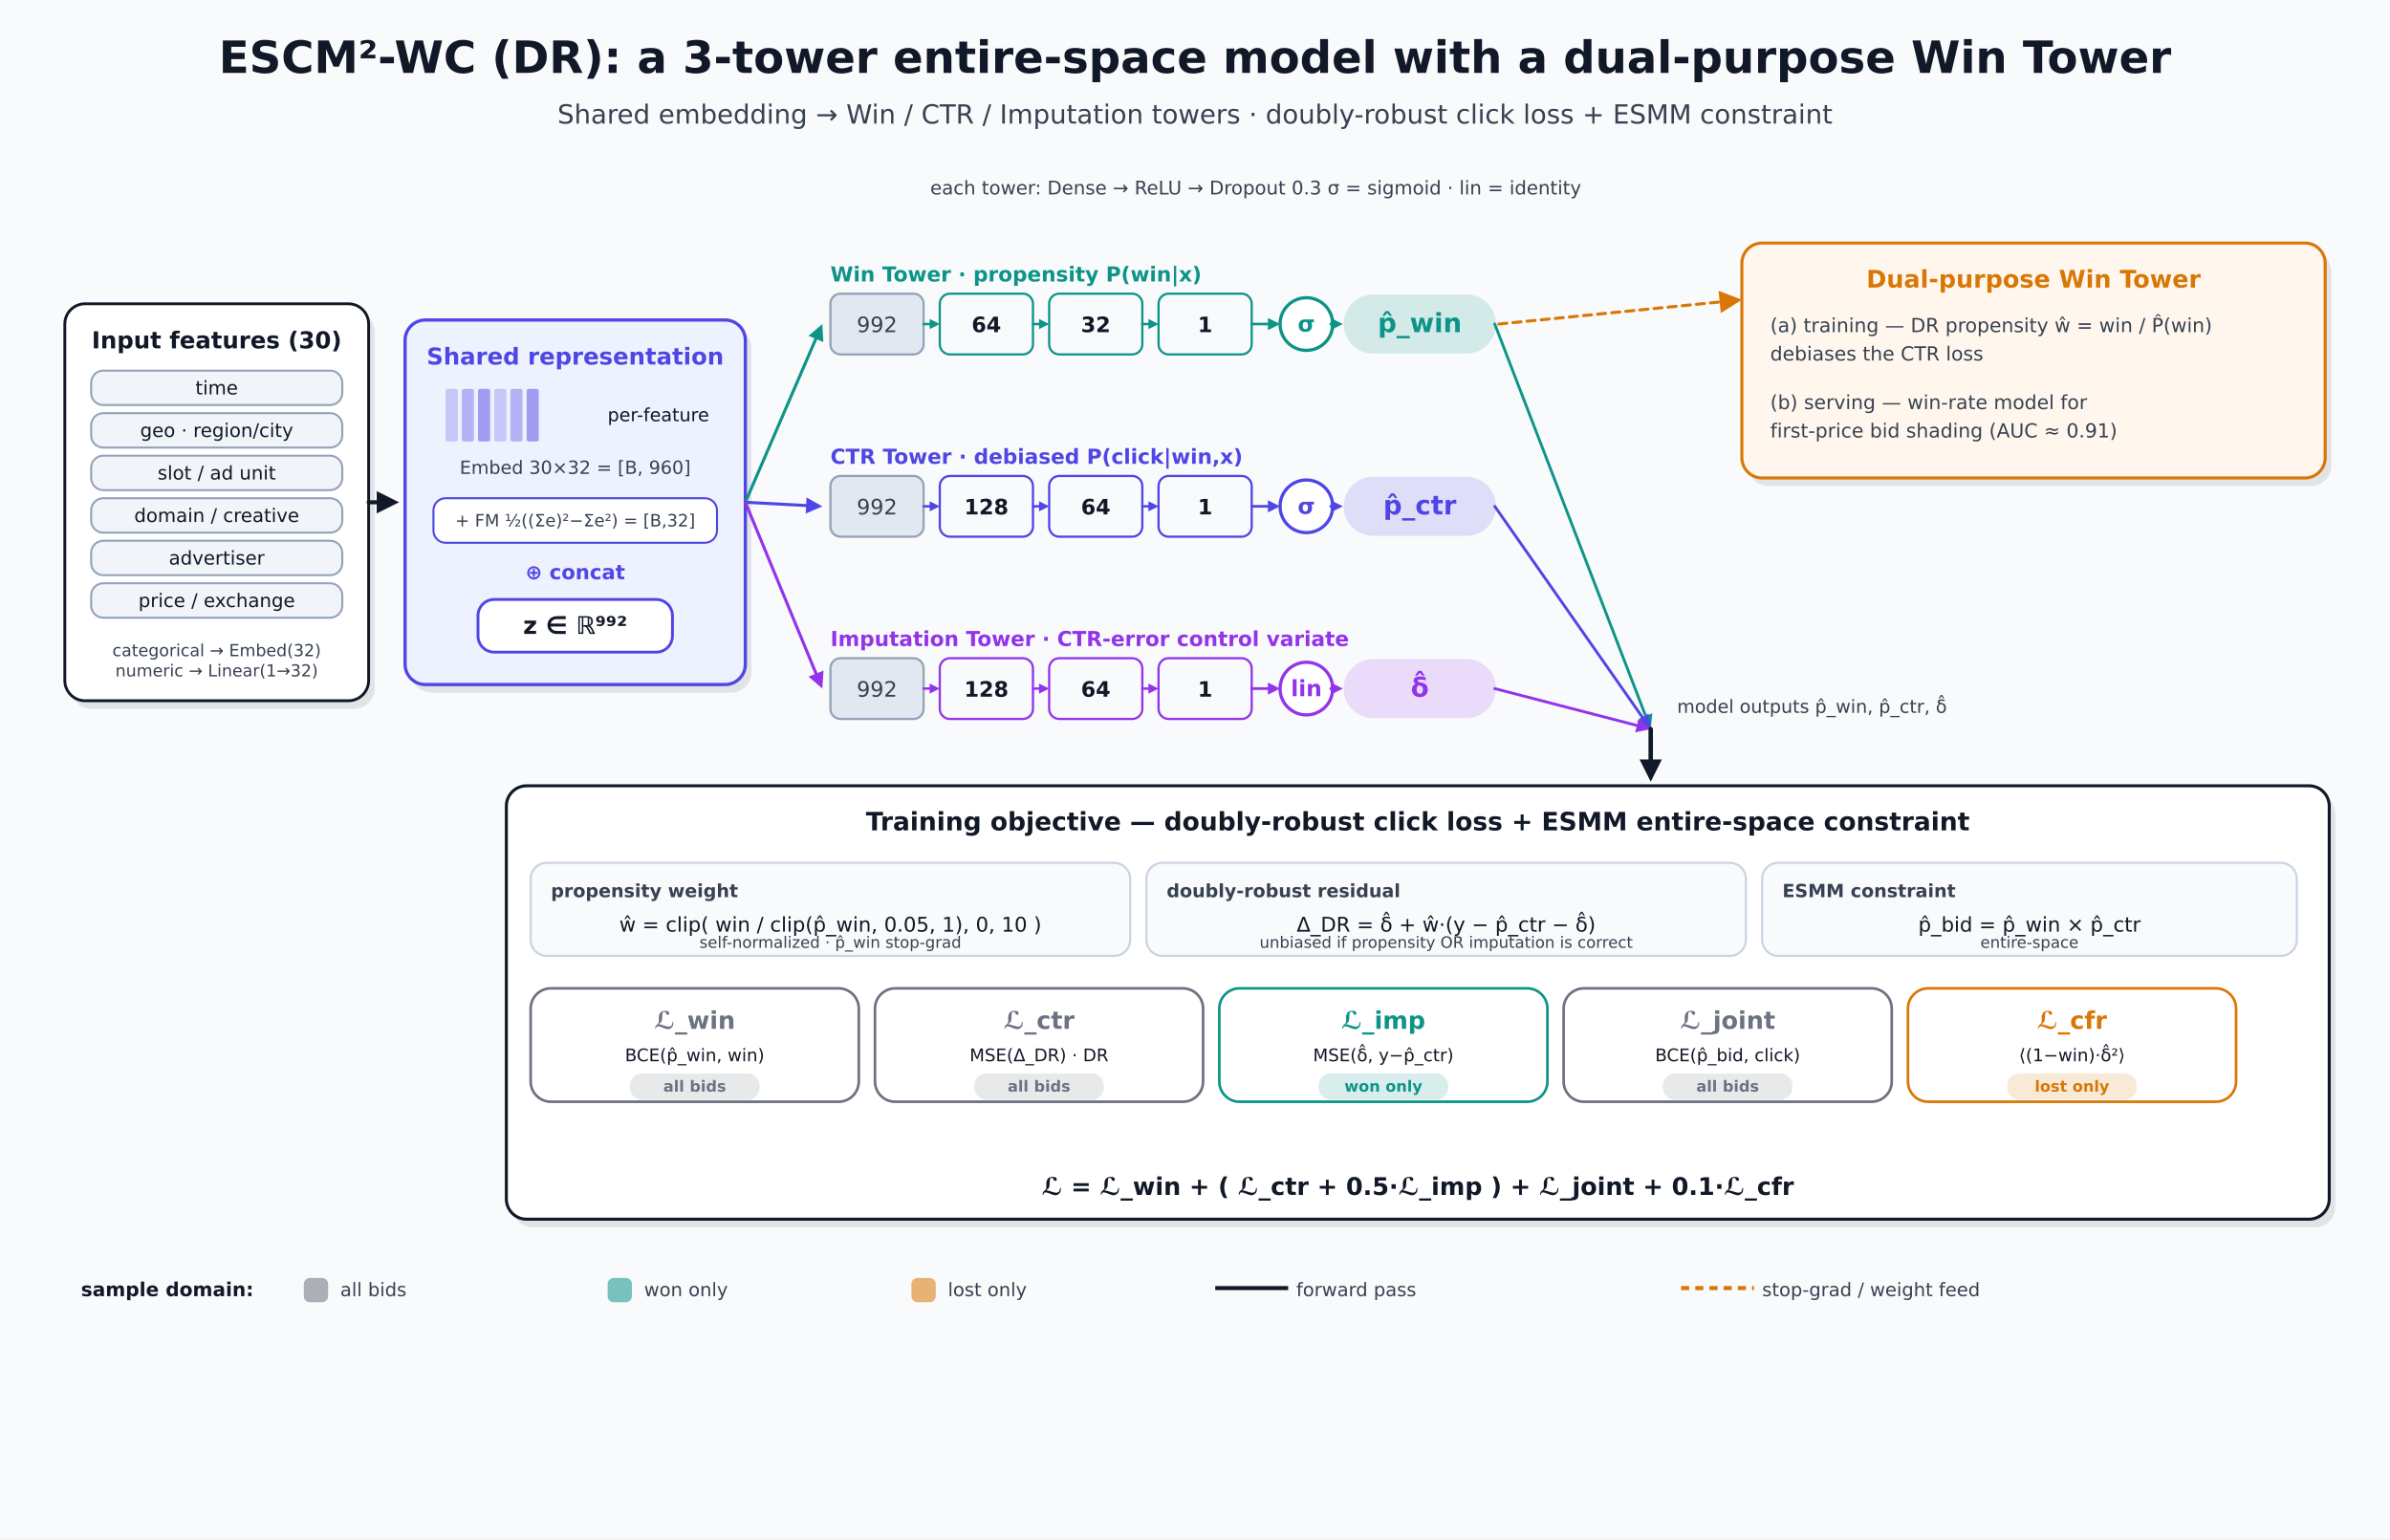
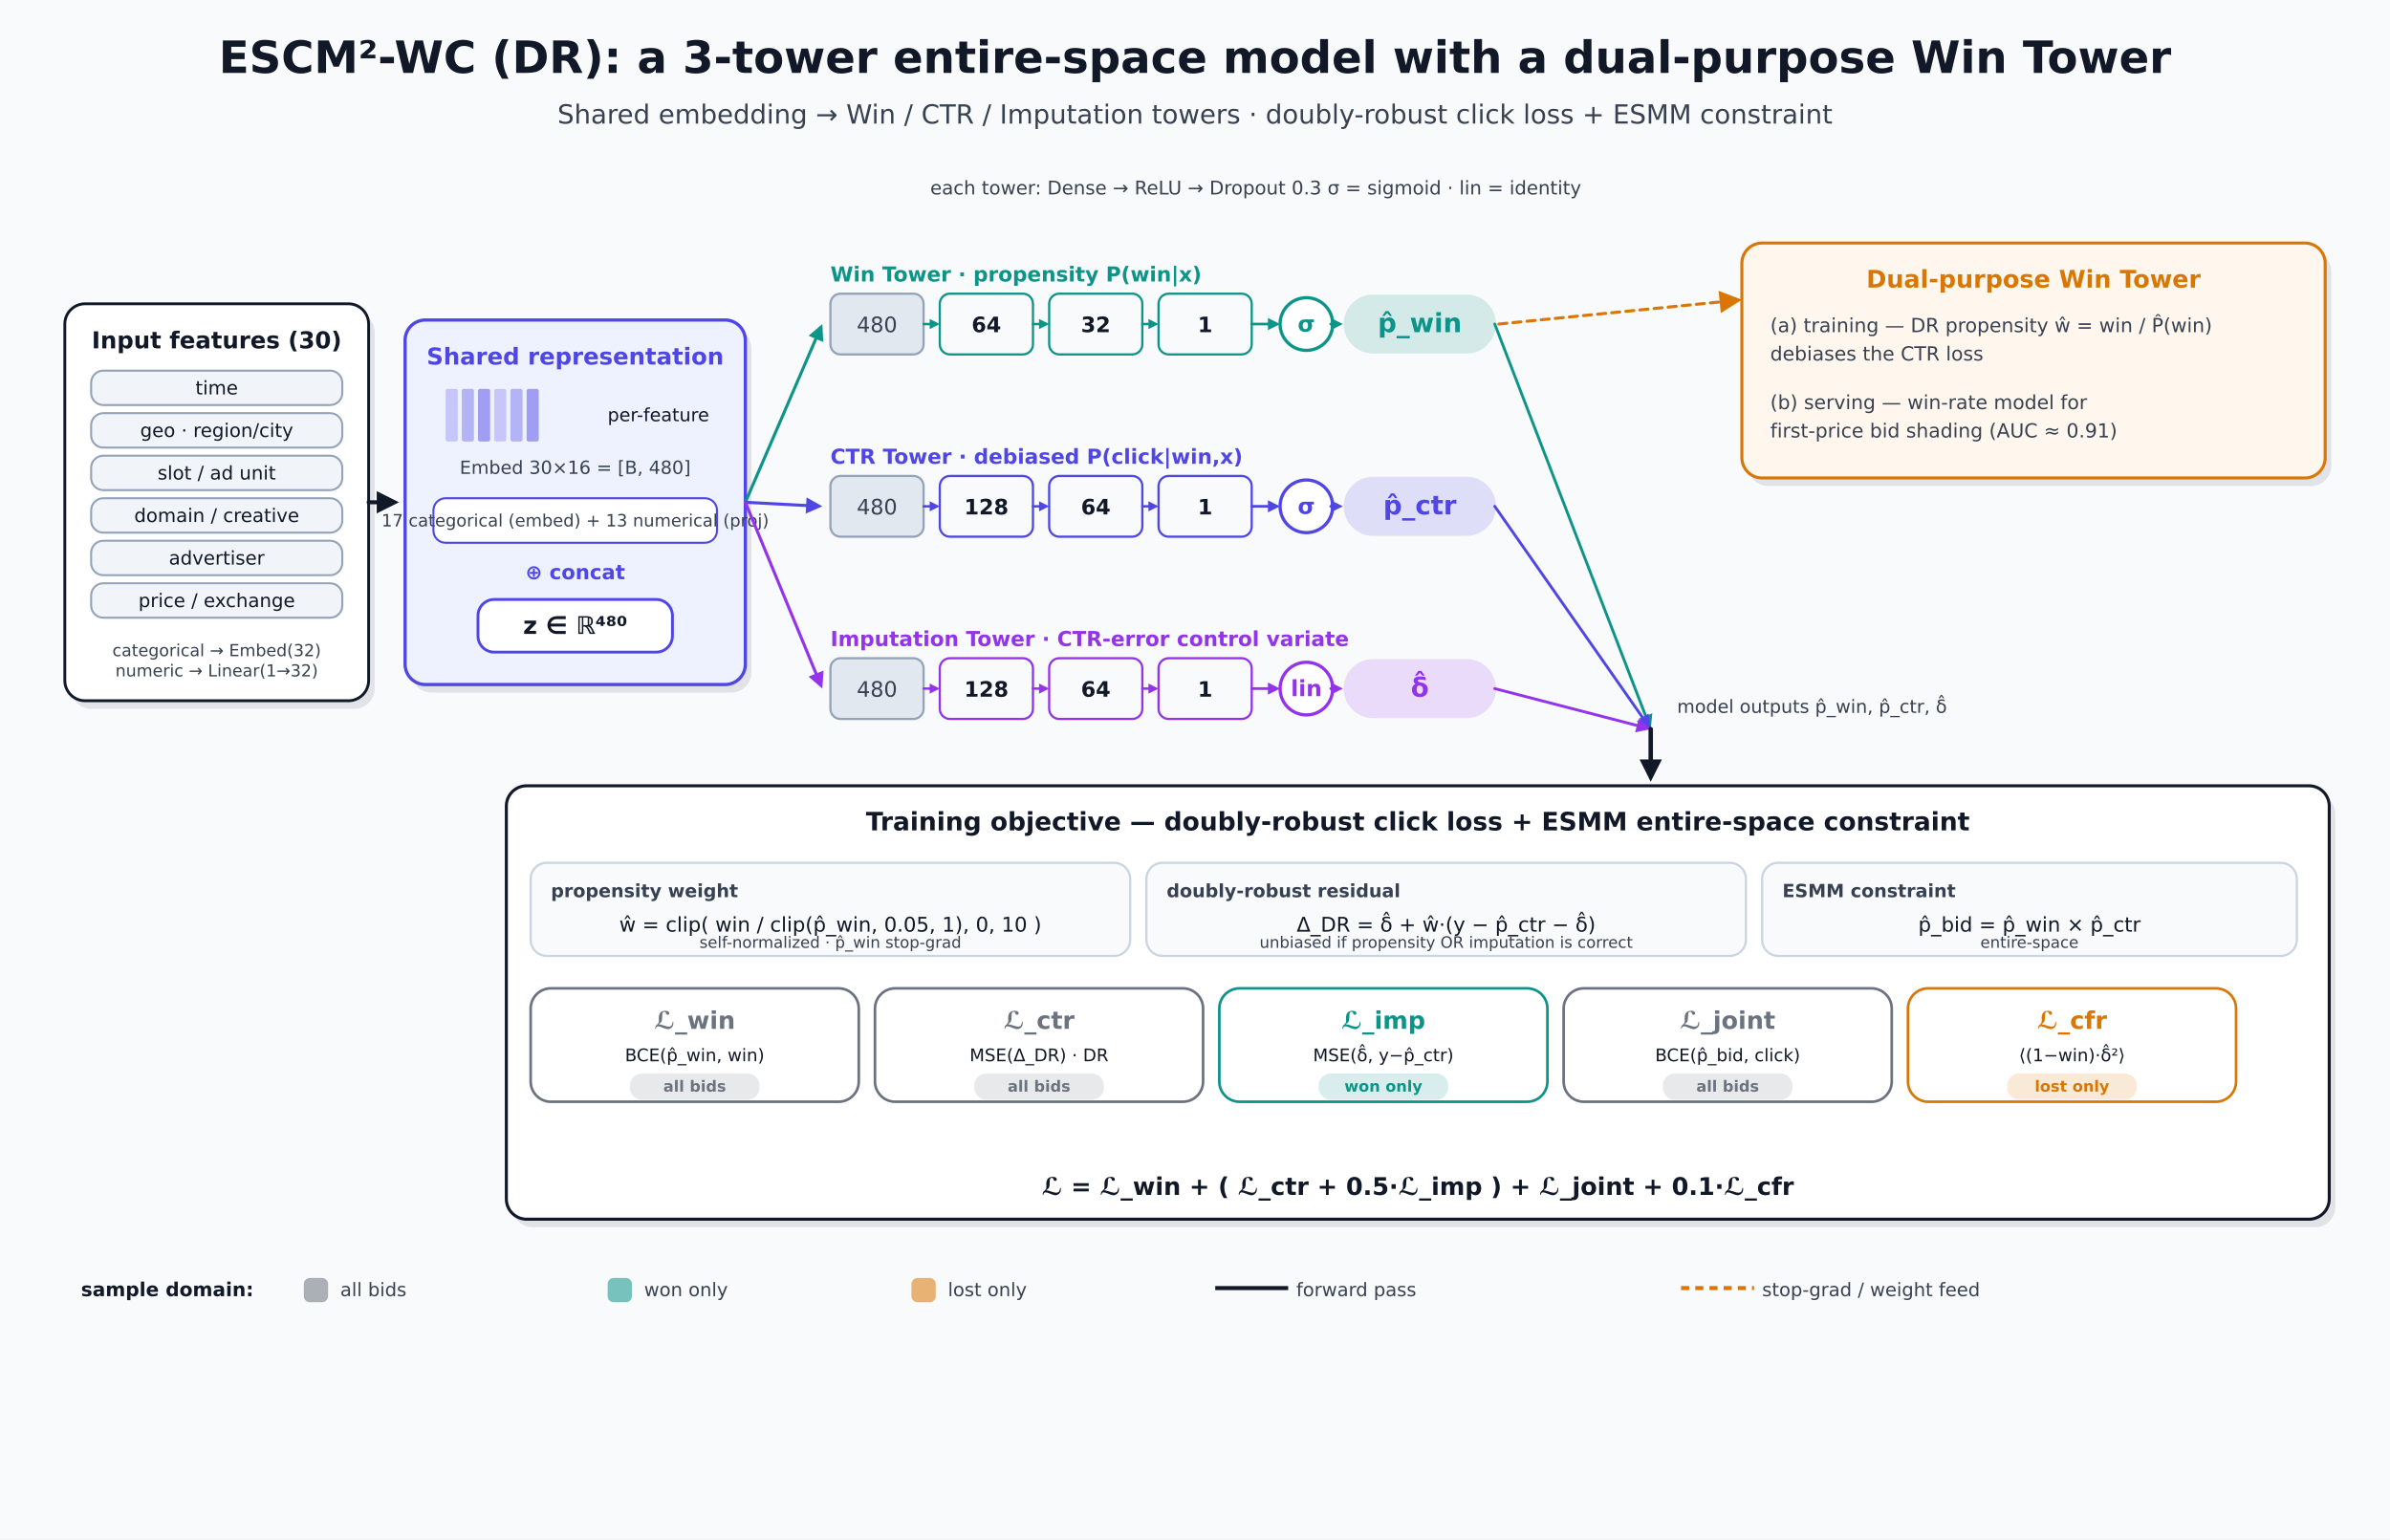
<svg xmlns="http://www.w3.org/2000/svg" viewBox="0 0 1180 760" width="1180" height="760" font-family="DejaVu Sans, Segoe UI, Apple SD Gothic Neo, Malgun Gothic, sans-serif">
  <rect x="0" y="0" width="1180" height="760" fill="#F9FAFB" />
  <text x="590.0" y="36" font-family="DejaVu Sans, Segoe UI, Apple SD Gothic Neo, Malgun Gothic, sans-serif" font-size="22" fill="#111827" font-weight="bold" text-anchor="middle">ESCM²-WC (DR): a 3-tower entire-space model with a dual-purpose Win Tower</text>
  <text x="590.0" y="61" font-family="DejaVu Sans, Segoe UI, Apple SD Gothic Neo, Malgun Gothic, sans-serif" font-size="13" fill="#374151" font-weight="normal" text-anchor="middle">Shared embedding → Win / CTR / Imputation towers · doubly-robust click loss + ESMM constraint</text>
  <rect x="35" y="154" width="150" height="196" rx="10" ry="10" fill="#0F172A" stroke="none" stroke-width="0" opacity="0.1" />
  <rect x="32" y="150" width="150" height="196" rx="10" ry="10" fill="#FFFFFF" stroke="#111827" stroke-width="1.4" opacity="1.0" />
  <text x="107.0" y="172" font-family="DejaVu Sans, Segoe UI, Apple SD Gothic Neo, Malgun Gothic, sans-serif" font-size="11.5" fill="#111827" font-weight="bold" text-anchor="middle">Input features (30)</text>
  <rect x="45" y="183" width="124" height="17" rx="6" ry="6" fill="#F1F5F9" stroke="#94A3B8" stroke-width="1.0" opacity="1.0" />
  <text x="107.0" y="194.755" font-family="DejaVu Sans, Segoe UI, Apple SD Gothic Neo, Malgun Gothic, sans-serif" font-size="9.3" fill="#111827" font-weight="normal" text-anchor="middle">time</text>
  <rect x="45" y="204" width="124" height="17" rx="6" ry="6" fill="#F1F5F9" stroke="#94A3B8" stroke-width="1.0" opacity="1.0" />
  <text x="107.0" y="215.755" font-family="DejaVu Sans, Segoe UI, Apple SD Gothic Neo, Malgun Gothic, sans-serif" font-size="9.3" fill="#111827" font-weight="normal" text-anchor="middle">geo · region/city</text>
  <rect x="45" y="225" width="124" height="17" rx="6" ry="6" fill="#F1F5F9" stroke="#94A3B8" stroke-width="1.0" opacity="1.0" />
  <text x="107.0" y="236.755" font-family="DejaVu Sans, Segoe UI, Apple SD Gothic Neo, Malgun Gothic, sans-serif" font-size="9.3" fill="#111827" font-weight="normal" text-anchor="middle">slot / ad unit</text>
  <rect x="45" y="246" width="124" height="17" rx="6" ry="6" fill="#F1F5F9" stroke="#94A3B8" stroke-width="1.0" opacity="1.0" />
  <text x="107.0" y="257.755" font-family="DejaVu Sans, Segoe UI, Apple SD Gothic Neo, Malgun Gothic, sans-serif" font-size="9.3" fill="#111827" font-weight="normal" text-anchor="middle">domain / creative</text>
  <rect x="45" y="267" width="124" height="17" rx="6" ry="6" fill="#F1F5F9" stroke="#94A3B8" stroke-width="1.0" opacity="1.0" />
  <text x="107.0" y="278.755" font-family="DejaVu Sans, Segoe UI, Apple SD Gothic Neo, Malgun Gothic, sans-serif" font-size="9.3" fill="#111827" font-weight="normal" text-anchor="middle">advertiser</text>
  <rect x="45" y="288" width="124" height="17" rx="6" ry="6" fill="#F1F5F9" stroke="#94A3B8" stroke-width="1.0" opacity="1.0" />
  <text x="107.0" y="299.755" font-family="DejaVu Sans, Segoe UI, Apple SD Gothic Neo, Malgun Gothic, sans-serif" font-size="9.3" fill="#111827" font-weight="normal" text-anchor="middle">price / exchange</text>
  <text x="107.0" y="324" font-family="DejaVu Sans, Segoe UI, Apple SD Gothic Neo, Malgun Gothic, sans-serif" font-size="8.2" fill="#374151" font-weight="normal" text-anchor="middle">categorical → Embed(32)</text>
  <text x="107.0" y="334" font-family="DejaVu Sans, Segoe UI, Apple SD Gothic Neo, Malgun Gothic, sans-serif" font-size="8.2" fill="#374151" font-weight="normal" text-anchor="middle">numeric → Linear(1→32)</text>
  <line x1="182" y1="248.0" x2="186.0" y2="248.0" stroke="#111827" stroke-width="2.0" stroke-linecap="round" />
  <polygon points="197.0,248.0 186.0,253.5 186.0,242.5" fill="#111827" />
  <rect x="203" y="162" width="168" height="180" rx="10" ry="10" fill="#0F172A" stroke="none" stroke-width="0" opacity="0.1" />
  <rect x="200" y="158" width="168" height="180" rx="10" ry="10" fill="#EEF2FF" stroke="#4F46E5" stroke-width="1.6" opacity="1.0" />
  <text x="284.0" y="180" font-family="DejaVu Sans, Segoe UI, Apple SD Gothic Neo, Malgun Gothic, sans-serif" font-size="11.5" fill="#4F46E5" font-weight="bold" text-anchor="middle">Shared representation</text>
  <rect x="220" y="192" width="6" height="26" rx="1" ry="1" fill="#4F46E5" stroke="none" stroke-width="0" opacity="0.25" />
  <rect x="228" y="192" width="6" height="26" rx="1" ry="1" fill="#4F46E5" stroke="none" stroke-width="0" opacity="0.37" />
  <rect x="236" y="192" width="6" height="26" rx="1" ry="1" fill="#4F46E5" stroke="none" stroke-width="0" opacity="0.49" />
  <rect x="244" y="192" width="6" height="26" rx="1" ry="1" fill="#4F46E5" stroke="none" stroke-width="0" opacity="0.25" />
  <rect x="252" y="192" width="6" height="26" rx="1" ry="1" fill="#4F46E5" stroke="none" stroke-width="0" opacity="0.37" />
  <rect x="260" y="192" width="6" height="26" rx="1" ry="1" fill="#4F46E5" stroke="none" stroke-width="0" opacity="0.49" />
  <text x="300.0" y="208" font-family="DejaVu Sans, Segoe UI, Apple SD Gothic Neo, Malgun Gothic, sans-serif" font-size="9" fill="#111827" font-weight="normal" text-anchor="start">per-feature</text>
-   <text x="284.0" y="234" font-family="DejaVu Sans, Segoe UI, Apple SD Gothic Neo, Malgun Gothic, sans-serif" font-size="9" fill="#374151" font-weight="normal" text-anchor="middle">Embed 30×32 = [B, 960]</text>
+   <text x="284.0" y="234" font-family="DejaVu Sans, Segoe UI, Apple SD Gothic Neo, Malgun Gothic, sans-serif" font-size="9" fill="#374151" font-weight="normal" text-anchor="middle">Embed 30×16 = [B, 480]</text>
  <rect x="214" y="246" width="140" height="22" rx="6" ry="6" fill="#FFFFFF" stroke="#4F46E5" stroke-width="1.0" opacity="1.0" />
-   <text x="284.0" y="259.94" font-family="DejaVu Sans, Segoe UI, Apple SD Gothic Neo, Malgun Gothic, sans-serif" font-size="8.4" fill="#374151" font-weight="normal" text-anchor="middle">+ FM  ½((Σe)²−Σe²) = [B,32]</text>
+   <text x="284.0" y="259.94" font-family="DejaVu Sans, Segoe UI, Apple SD Gothic Neo, Malgun Gothic, sans-serif" font-size="8.4" fill="#374151" font-weight="normal" text-anchor="middle">17 categorical (embed) + 13 numerical (proj)</text>
  <text x="284.0" y="286" font-family="DejaVu Sans, Segoe UI, Apple SD Gothic Neo, Malgun Gothic, sans-serif" font-size="10" fill="#4F46E5" font-weight="bold" text-anchor="middle">⊕ concat</text>
  <rect x="236" y="296" width="96" height="26" rx="8" ry="8" fill="#FFFFFF" stroke="#4F46E5" stroke-width="1.4" opacity="1.0" />
-   <text x="284.0" y="313" font-family="DejaVu Sans, Segoe UI, Apple SD Gothic Neo, Malgun Gothic, sans-serif" font-size="12" fill="#111827" font-weight="bold" text-anchor="middle">z ∈ ℝ⁹⁹²</text>
+   <text x="284.0" y="313" font-family="DejaVu Sans, Segoe UI, Apple SD Gothic Neo, Malgun Gothic, sans-serif" font-size="12" fill="#111827" font-weight="bold" text-anchor="middle">z ∈ ℝ⁴⁸⁰</text>
  <text x="620" y="96" font-family="DejaVu Sans, Segoe UI, Apple SD Gothic Neo, Malgun Gothic, sans-serif" font-size="9.3" fill="#374151" font-weight="normal" text-anchor="middle">each tower:  Dense → ReLU → Dropout 0.3        σ = sigmoid  ·  lin = identity</text>
  <text x="410" y="139" font-family="DejaVu Sans, Segoe UI, Apple SD Gothic Neo, Malgun Gothic, sans-serif" font-size="10.2" fill="#0D9488" font-weight="bold" text-anchor="start">Win Tower  ·  propensity  P(win|x)</text>
  <line x1="368" y1="248" x2="402.8" y2="167.3" stroke="#0D9488" stroke-width="1.5" stroke-linecap="round" />
  <polygon points="406.0,160.0 406.5,168.9 399.2,165.8" fill="#0D9488" />
  <rect x="410" y="145" width="46" height="30" rx="5" ry="5" fill="#E2E8F0" stroke="#94A3B8" stroke-width="1.1" opacity="1.0" />
-   <text x="433" y="164" font-family="DejaVu Sans, Segoe UI, Apple SD Gothic Neo, Malgun Gothic, sans-serif" font-size="10.5" fill="#374151" font-weight="normal" text-anchor="middle">992</text>
+   <text x="433" y="164" font-family="DejaVu Sans, Segoe UI, Apple SD Gothic Neo, Malgun Gothic, sans-serif" font-size="10.5" fill="#374151" font-weight="normal" text-anchor="middle">480</text>
  <line x1="456" y1="160" x2="459.0" y2="160.0" stroke="#0D9488" stroke-width="1.2" stroke-linecap="round" />
  <polygon points="464.0,160.0 459.0,162.5 459.0,157.5" fill="#0D9488" />
  <rect x="464" y="145" width="46" height="30" rx="5" ry="5" fill="#F8FAFC" stroke="#0D9488" stroke-width="1.1" opacity="1.0" />
  <text x="487" y="164" font-family="DejaVu Sans, Segoe UI, Apple SD Gothic Neo, Malgun Gothic, sans-serif" font-size="10.5" fill="#111827" font-weight="bold" text-anchor="middle">64</text>
  <line x1="510" y1="160" x2="513.0" y2="160.0" stroke="#0D9488" stroke-width="1.2" stroke-linecap="round" />
  <polygon points="518.0,160.0 513.0,162.5 513.0,157.5" fill="#0D9488" />
  <rect x="518" y="145" width="46" height="30" rx="5" ry="5" fill="#F8FAFC" stroke="#0D9488" stroke-width="1.1" opacity="1.0" />
  <text x="541" y="164" font-family="DejaVu Sans, Segoe UI, Apple SD Gothic Neo, Malgun Gothic, sans-serif" font-size="10.5" fill="#111827" font-weight="bold" text-anchor="middle">32</text>
  <line x1="564" y1="160" x2="567.0" y2="160.0" stroke="#0D9488" stroke-width="1.2" stroke-linecap="round" />
  <polygon points="572.0,160.0 567.0,162.5 567.0,157.5" fill="#0D9488" />
  <rect x="572" y="145" width="46" height="30" rx="5" ry="5" fill="#F8FAFC" stroke="#0D9488" stroke-width="1.1" opacity="1.0" />
  <text x="595" y="164" font-family="DejaVu Sans, Segoe UI, Apple SD Gothic Neo, Malgun Gothic, sans-serif" font-size="10.5" fill="#111827" font-weight="bold" text-anchor="middle">1</text>
  <line x1="618" y1="160" x2="626.0" y2="160.0" stroke="#0D9488" stroke-width="1.3" stroke-linecap="round" />
  <polygon points="632.0,160.0 626.0,163.0 626.0,157.0" fill="#0D9488" />
  <circle cx="645" cy="160" r="13" fill="#FFFFFF" stroke="#0D9488" stroke-width="1.6" />
  <text x="645" y="163.74" font-family="DejaVu Sans, Segoe UI, Apple SD Gothic Neo, Malgun Gothic, sans-serif" font-size="11" fill="#0D9488" font-weight="bold" text-anchor="middle">σ</text>
  <line x1="658" y1="160" x2="657.0" y2="160.0" stroke="#0D9488" stroke-width="1.3" stroke-linecap="round" />
  <polygon points="663.0,160.0 657.0,163.0 657.0,157.0" fill="#0D9488" />
  <rect x="664" y="146" width="74" height="28" rx="14" ry="14" fill="#0D9488" stroke="#0D9488" stroke-width="1.2" opacity="0.16" />
  <text x="701" y="164" font-family="DejaVu Sans, Segoe UI, Apple SD Gothic Neo, Malgun Gothic, sans-serif" font-size="13" fill="#0D9488" font-weight="bold" text-anchor="middle">p̂_win</text>
  <line x1="738" y1="160" x2="812.5" y2="353.5" stroke="#0D9488" stroke-width="1.4" stroke-linecap="round" />
  <polygon points="815.0,360.0 809.2,354.7 815.8,352.2" fill="#0D9488" />
  <text x="410" y="229" font-family="DejaVu Sans, Segoe UI, Apple SD Gothic Neo, Malgun Gothic, sans-serif" font-size="10.2" fill="#4F46E5" font-weight="bold" text-anchor="start">CTR Tower  ·  debiased  P(click|win,x)</text>
  <line x1="368" y1="248" x2="398.0" y2="249.6" stroke="#4F46E5" stroke-width="1.5" stroke-linecap="round" />
  <polygon points="406.0,250.0 397.8,253.6 398.2,245.6" fill="#4F46E5" />
  <rect x="410" y="235" width="46" height="30" rx="5" ry="5" fill="#E2E8F0" stroke="#94A3B8" stroke-width="1.1" opacity="1.0" />
-   <text x="433" y="254" font-family="DejaVu Sans, Segoe UI, Apple SD Gothic Neo, Malgun Gothic, sans-serif" font-size="10.5" fill="#374151" font-weight="normal" text-anchor="middle">992</text>
+   <text x="433" y="254" font-family="DejaVu Sans, Segoe UI, Apple SD Gothic Neo, Malgun Gothic, sans-serif" font-size="10.5" fill="#374151" font-weight="normal" text-anchor="middle">480</text>
  <line x1="456" y1="250" x2="459.0" y2="250.0" stroke="#4F46E5" stroke-width="1.2" stroke-linecap="round" />
  <polygon points="464.0,250.0 459.0,252.5 459.0,247.5" fill="#4F46E5" />
  <rect x="464" y="235" width="46" height="30" rx="5" ry="5" fill="#F8FAFC" stroke="#4F46E5" stroke-width="1.1" opacity="1.0" />
  <text x="487" y="254" font-family="DejaVu Sans, Segoe UI, Apple SD Gothic Neo, Malgun Gothic, sans-serif" font-size="10.5" fill="#111827" font-weight="bold" text-anchor="middle">128</text>
  <line x1="510" y1="250" x2="513.0" y2="250.0" stroke="#4F46E5" stroke-width="1.2" stroke-linecap="round" />
  <polygon points="518.0,250.0 513.0,252.5 513.0,247.5" fill="#4F46E5" />
  <rect x="518" y="235" width="46" height="30" rx="5" ry="5" fill="#F8FAFC" stroke="#4F46E5" stroke-width="1.1" opacity="1.0" />
  <text x="541" y="254" font-family="DejaVu Sans, Segoe UI, Apple SD Gothic Neo, Malgun Gothic, sans-serif" font-size="10.5" fill="#111827" font-weight="bold" text-anchor="middle">64</text>
  <line x1="564" y1="250" x2="567.0" y2="250.0" stroke="#4F46E5" stroke-width="1.2" stroke-linecap="round" />
  <polygon points="572.0,250.0 567.0,252.5 567.0,247.5" fill="#4F46E5" />
  <rect x="572" y="235" width="46" height="30" rx="5" ry="5" fill="#F8FAFC" stroke="#4F46E5" stroke-width="1.1" opacity="1.0" />
  <text x="595" y="254" font-family="DejaVu Sans, Segoe UI, Apple SD Gothic Neo, Malgun Gothic, sans-serif" font-size="10.5" fill="#111827" font-weight="bold" text-anchor="middle">1</text>
  <line x1="618" y1="250" x2="626.0" y2="250.0" stroke="#4F46E5" stroke-width="1.3" stroke-linecap="round" />
  <polygon points="632.0,250.0 626.0,253.0 626.0,247.0" fill="#4F46E5" />
  <circle cx="645" cy="250" r="13" fill="#FFFFFF" stroke="#4F46E5" stroke-width="1.6" />
  <text x="645" y="253.74" font-family="DejaVu Sans, Segoe UI, Apple SD Gothic Neo, Malgun Gothic, sans-serif" font-size="11" fill="#4F46E5" font-weight="bold" text-anchor="middle">σ</text>
  <line x1="658" y1="250" x2="657.0" y2="250.0" stroke="#4F46E5" stroke-width="1.3" stroke-linecap="round" />
  <polygon points="663.0,250.0 657.0,253.0 657.0,247.0" fill="#4F46E5" />
  <rect x="664" y="236" width="74" height="28" rx="14" ry="14" fill="#4F46E5" stroke="#4F46E5" stroke-width="1.2" opacity="0.16" />
  <text x="701" y="254" font-family="DejaVu Sans, Segoe UI, Apple SD Gothic Neo, Malgun Gothic, sans-serif" font-size="13" fill="#4F46E5" font-weight="bold" text-anchor="middle">p̂_ctr</text>
  <line x1="738" y1="250" x2="811.0" y2="354.3" stroke="#4F46E5" stroke-width="1.4" stroke-linecap="round" />
  <polygon points="815.0,360.0 808.1,356.3 813.9,352.3" fill="#4F46E5" />
  <text x="410" y="319" font-family="DejaVu Sans, Segoe UI, Apple SD Gothic Neo, Malgun Gothic, sans-serif" font-size="10.2" fill="#9333EA" font-weight="bold" text-anchor="start">Imputation Tower  ·  CTR-error control variate</text>
  <line x1="368" y1="248" x2="402.9" y2="332.6" stroke="#9333EA" stroke-width="1.5" stroke-linecap="round" />
  <polygon points="406.0,340.0 399.2,334.1 406.6,331.1" fill="#9333EA" />
  <rect x="410" y="325" width="46" height="30" rx="5" ry="5" fill="#E2E8F0" stroke="#94A3B8" stroke-width="1.1" opacity="1.0" />
-   <text x="433" y="344" font-family="DejaVu Sans, Segoe UI, Apple SD Gothic Neo, Malgun Gothic, sans-serif" font-size="10.5" fill="#374151" font-weight="normal" text-anchor="middle">992</text>
+   <text x="433" y="344" font-family="DejaVu Sans, Segoe UI, Apple SD Gothic Neo, Malgun Gothic, sans-serif" font-size="10.5" fill="#374151" font-weight="normal" text-anchor="middle">480</text>
  <line x1="456" y1="340" x2="459.0" y2="340.0" stroke="#9333EA" stroke-width="1.2" stroke-linecap="round" />
  <polygon points="464.0,340.0 459.0,342.5 459.0,337.5" fill="#9333EA" />
  <rect x="464" y="325" width="46" height="30" rx="5" ry="5" fill="#F8FAFC" stroke="#9333EA" stroke-width="1.1" opacity="1.0" />
  <text x="487" y="344" font-family="DejaVu Sans, Segoe UI, Apple SD Gothic Neo, Malgun Gothic, sans-serif" font-size="10.5" fill="#111827" font-weight="bold" text-anchor="middle">128</text>
  <line x1="510" y1="340" x2="513.0" y2="340.0" stroke="#9333EA" stroke-width="1.2" stroke-linecap="round" />
  <polygon points="518.0,340.0 513.0,342.5 513.0,337.5" fill="#9333EA" />
  <rect x="518" y="325" width="46" height="30" rx="5" ry="5" fill="#F8FAFC" stroke="#9333EA" stroke-width="1.1" opacity="1.0" />
  <text x="541" y="344" font-family="DejaVu Sans, Segoe UI, Apple SD Gothic Neo, Malgun Gothic, sans-serif" font-size="10.5" fill="#111827" font-weight="bold" text-anchor="middle">64</text>
  <line x1="564" y1="340" x2="567.0" y2="340.0" stroke="#9333EA" stroke-width="1.2" stroke-linecap="round" />
  <polygon points="572.0,340.0 567.0,342.5 567.0,337.5" fill="#9333EA" />
  <rect x="572" y="325" width="46" height="30" rx="5" ry="5" fill="#F8FAFC" stroke="#9333EA" stroke-width="1.1" opacity="1.0" />
  <text x="595" y="344" font-family="DejaVu Sans, Segoe UI, Apple SD Gothic Neo, Malgun Gothic, sans-serif" font-size="10.5" fill="#111827" font-weight="bold" text-anchor="middle">1</text>
  <line x1="618" y1="340" x2="626.0" y2="340.0" stroke="#9333EA" stroke-width="1.3" stroke-linecap="round" />
  <polygon points="632.0,340.0 626.0,343.0 626.0,337.0" fill="#9333EA" />
  <circle cx="645" cy="340" r="13" fill="#FFFFFF" stroke="#9333EA" stroke-width="1.6" />
  <text x="645" y="343.74" font-family="DejaVu Sans, Segoe UI, Apple SD Gothic Neo, Malgun Gothic, sans-serif" font-size="11" fill="#9333EA" font-weight="bold" text-anchor="middle">lin</text>
  <line x1="658" y1="340" x2="657.0" y2="340.0" stroke="#9333EA" stroke-width="1.3" stroke-linecap="round" />
  <polygon points="663.0,340.0 657.0,343.0 657.0,337.0" fill="#9333EA" />
  <rect x="664" y="326" width="74" height="28" rx="14" ry="14" fill="#9333EA" stroke="#9333EA" stroke-width="1.2" opacity="0.16" />
  <text x="701" y="344" font-family="DejaVu Sans, Segoe UI, Apple SD Gothic Neo, Malgun Gothic, sans-serif" font-size="13" fill="#9333EA" font-weight="bold" text-anchor="middle">δ̂</text>
  <line x1="738" y1="340" x2="808.2" y2="358.2" stroke="#9333EA" stroke-width="1.4" stroke-linecap="round" />
  <polygon points="815.0,360.0 807.3,361.6 809.1,354.9" fill="#9333EA" />
  <rect x="863" y="124" width="288" height="116" rx="10" ry="10" fill="#0F172A" stroke="none" stroke-width="0" opacity="0.1" />
  <rect x="860" y="120" width="288" height="116" rx="10" ry="10" fill="#FFF7ED" stroke="#D97706" stroke-width="1.5" opacity="1.0" />
  <text x="1004.0" y="142" font-family="DejaVu Sans, Segoe UI, Apple SD Gothic Neo, Malgun Gothic, sans-serif" font-size="12" fill="#D97706" font-weight="bold" text-anchor="middle">Dual-purpose Win Tower</text>
  <text x="874" y="164" font-family="DejaVu Sans, Segoe UI, Apple SD Gothic Neo, Malgun Gothic, sans-serif" font-size="9.6" fill="#374151" font-weight="normal" text-anchor="start">(a) training — DR propensity ŵ = win / P̂(win)</text>
  <text x="874" y="178" font-family="DejaVu Sans, Segoe UI, Apple SD Gothic Neo, Malgun Gothic, sans-serif" font-size="9.6" fill="#374151" font-weight="normal" text-anchor="start">      debiases the CTR loss</text>
  <text x="874" y="202" font-family="DejaVu Sans, Segoe UI, Apple SD Gothic Neo, Malgun Gothic, sans-serif" font-size="9.6" fill="#374151" font-weight="normal" text-anchor="start">(b) serving — win-rate model for</text>
  <text x="874" y="216" font-family="DejaVu Sans, Segoe UI, Apple SD Gothic Neo, Malgun Gothic, sans-serif" font-size="9.6" fill="#374151" font-weight="normal" text-anchor="start">      first-price bid shading (AUC ≈ 0.91)</text>
  <line x1="740" y1="160" x2="849.1" y2="149.1" stroke="#D97706" stroke-width="1.5" stroke-linecap="round" stroke-dasharray="4,3" />
  <polygon points="860.0,148.0 849.6,154.6 848.5,143.6" fill="#D97706" />
  <text x="828" y="352" font-family="DejaVu Sans, Segoe UI, Apple SD Gothic Neo, Malgun Gothic, sans-serif" font-size="9" fill="#374151" font-weight="normal" text-anchor="start">model outputs  p̂_win, p̂_ctr, δ̂</text>
  <line x1="815" y1="360" x2="815.0" y2="375.0" stroke="#111827" stroke-width="2.2" stroke-linecap="round" />
  <polygon points="815.0,386.0 809.5,375.0 820.5,375.0" fill="#111827" />
  <rect x="253" y="392" width="900" height="214" rx="10" ry="10" fill="#0F172A" stroke="none" stroke-width="0" opacity="0.1" />
  <rect x="250" y="388" width="900" height="214" rx="10" ry="10" fill="#FFFFFF" stroke="#111827" stroke-width="1.5" opacity="1.0" />
  <text x="700.0" y="410" font-family="DejaVu Sans, Segoe UI, Apple SD Gothic Neo, Malgun Gothic, sans-serif" font-size="12.5" fill="#111827" font-weight="bold" text-anchor="middle">Training objective — doubly-robust click loss + ESMM entire-space constraint</text>
  <rect x="262" y="426" width="296" height="46" rx="8" ry="8" fill="#F8FAFC" stroke="#CBD5E1" stroke-width="1.1" opacity="1.0" />
  <text x="272" y="443" font-family="DejaVu Sans, Segoe UI, Apple SD Gothic Neo, Malgun Gothic, sans-serif" font-size="9" fill="#374151" font-weight="bold" text-anchor="start">propensity weight</text>
  <text x="410.0" y="460" font-family="DejaVu Sans, Segoe UI, Apple SD Gothic Neo, Malgun Gothic, sans-serif" font-size="10" fill="#111827" font-weight="normal" text-anchor="middle">ŵ = clip( win / clip(p̂_win, 0.05, 1), 0, 10 )</text>
  <text x="410.0" y="468" font-family="DejaVu Sans, Segoe UI, Apple SD Gothic Neo, Malgun Gothic, sans-serif" font-size="7.8" fill="#374151" font-weight="normal" text-anchor="middle">self-normalized · p̂_win stop-grad</text>
  <rect x="566" y="426" width="296" height="46" rx="8" ry="8" fill="#F8FAFC" stroke="#CBD5E1" stroke-width="1.1" opacity="1.0" />
  <text x="576" y="443" font-family="DejaVu Sans, Segoe UI, Apple SD Gothic Neo, Malgun Gothic, sans-serif" font-size="9" fill="#374151" font-weight="bold" text-anchor="start">doubly-robust residual</text>
  <text x="714.0" y="460" font-family="DejaVu Sans, Segoe UI, Apple SD Gothic Neo, Malgun Gothic, sans-serif" font-size="10" fill="#111827" font-weight="normal" text-anchor="middle">Δ_DR = δ̂ + ŵ·(y − p̂_ctr − δ̂)</text>
  <text x="714.0" y="468" font-family="DejaVu Sans, Segoe UI, Apple SD Gothic Neo, Malgun Gothic, sans-serif" font-size="7.8" fill="#374151" font-weight="normal" text-anchor="middle">unbiased if propensity OR imputation is correct</text>
  <rect x="870" y="426" width="264" height="46" rx="8" ry="8" fill="#F8FAFC" stroke="#CBD5E1" stroke-width="1.1" opacity="1.0" />
  <text x="880" y="443" font-family="DejaVu Sans, Segoe UI, Apple SD Gothic Neo, Malgun Gothic, sans-serif" font-size="9" fill="#374151" font-weight="bold" text-anchor="start">ESMM constraint</text>
  <text x="1002.0" y="460" font-family="DejaVu Sans, Segoe UI, Apple SD Gothic Neo, Malgun Gothic, sans-serif" font-size="10" fill="#111827" font-weight="normal" text-anchor="middle">p̂_bid = p̂_win × p̂_ctr</text>
  <text x="1002.0" y="468" font-family="DejaVu Sans, Segoe UI, Apple SD Gothic Neo, Malgun Gothic, sans-serif" font-size="7.8" fill="#374151" font-weight="normal" text-anchor="middle">entire-space</text>
  <rect x="262" y="488" width="162" height="56" rx="10" ry="10" fill="#FFFFFF" stroke="#6B7280" stroke-width="1.3" opacity="1.0" />
  <text x="343.0" y="508" font-family="DejaVu Sans, Segoe UI, Apple SD Gothic Neo, Malgun Gothic, sans-serif" font-size="12" fill="#6B7280" font-weight="bold" text-anchor="middle">ℒ_win</text>
  <text x="343.0" y="524" font-family="DejaVu Sans, Segoe UI, Apple SD Gothic Neo, Malgun Gothic, sans-serif" font-size="8.6" fill="#111827" font-weight="normal" text-anchor="middle">BCE(p̂_win, win)</text>
  <rect x="311.0" y="530" width="64" height="13" rx="6" ry="6" fill="#6B7280" stroke="none" stroke-width="0" opacity="0.16" />
  <text x="343.0" y="539" font-family="DejaVu Sans, Segoe UI, Apple SD Gothic Neo, Malgun Gothic, sans-serif" font-size="7.6" fill="#6B7280" font-weight="bold" text-anchor="middle">all bids</text>
  <rect x="432" y="488" width="162" height="56" rx="10" ry="10" fill="#FFFFFF" stroke="#6B7280" stroke-width="1.3" opacity="1.0" />
  <text x="513.0" y="508" font-family="DejaVu Sans, Segoe UI, Apple SD Gothic Neo, Malgun Gothic, sans-serif" font-size="12" fill="#6B7280" font-weight="bold" text-anchor="middle">ℒ_ctr</text>
  <text x="513.0" y="524" font-family="DejaVu Sans, Segoe UI, Apple SD Gothic Neo, Malgun Gothic, sans-serif" font-size="8.6" fill="#111827" font-weight="normal" text-anchor="middle">MSE(Δ_DR)  · DR</text>
  <rect x="481.0" y="530" width="64" height="13" rx="6" ry="6" fill="#6B7280" stroke="none" stroke-width="0" opacity="0.16" />
  <text x="513.0" y="539" font-family="DejaVu Sans, Segoe UI, Apple SD Gothic Neo, Malgun Gothic, sans-serif" font-size="7.6" fill="#6B7280" font-weight="bold" text-anchor="middle">all bids</text>
  <rect x="602" y="488" width="162" height="56" rx="10" ry="10" fill="#FFFFFF" stroke="#0D9488" stroke-width="1.3" opacity="1.0" />
  <text x="683.0" y="508" font-family="DejaVu Sans, Segoe UI, Apple SD Gothic Neo, Malgun Gothic, sans-serif" font-size="12" fill="#0D9488" font-weight="bold" text-anchor="middle">ℒ_imp</text>
  <text x="683.0" y="524" font-family="DejaVu Sans, Segoe UI, Apple SD Gothic Neo, Malgun Gothic, sans-serif" font-size="8.6" fill="#111827" font-weight="normal" text-anchor="middle">MSE(δ̂, y−p̂_ctr)</text>
  <rect x="651.0" y="530" width="64" height="13" rx="6" ry="6" fill="#0D9488" stroke="none" stroke-width="0" opacity="0.16" />
  <text x="683.0" y="539" font-family="DejaVu Sans, Segoe UI, Apple SD Gothic Neo, Malgun Gothic, sans-serif" font-size="7.6" fill="#0D9488" font-weight="bold" text-anchor="middle">won only</text>
  <rect x="772" y="488" width="162" height="56" rx="10" ry="10" fill="#FFFFFF" stroke="#6B7280" stroke-width="1.3" opacity="1.0" />
  <text x="853.0" y="508" font-family="DejaVu Sans, Segoe UI, Apple SD Gothic Neo, Malgun Gothic, sans-serif" font-size="12" fill="#6B7280" font-weight="bold" text-anchor="middle">ℒ_joint</text>
  <text x="853.0" y="524" font-family="DejaVu Sans, Segoe UI, Apple SD Gothic Neo, Malgun Gothic, sans-serif" font-size="8.6" fill="#111827" font-weight="normal" text-anchor="middle">BCE(p̂_bid, click)</text>
  <rect x="821.0" y="530" width="64" height="13" rx="6" ry="6" fill="#6B7280" stroke="none" stroke-width="0" opacity="0.16" />
  <text x="853.0" y="539" font-family="DejaVu Sans, Segoe UI, Apple SD Gothic Neo, Malgun Gothic, sans-serif" font-size="7.6" fill="#6B7280" font-weight="bold" text-anchor="middle">all bids</text>
  <rect x="942" y="488" width="162" height="56" rx="10" ry="10" fill="#FFFFFF" stroke="#D97706" stroke-width="1.3" opacity="1.0" />
  <text x="1023.0" y="508" font-family="DejaVu Sans, Segoe UI, Apple SD Gothic Neo, Malgun Gothic, sans-serif" font-size="12" fill="#D97706" font-weight="bold" text-anchor="middle">ℒ_cfr</text>
  <text x="1023.0" y="524" font-family="DejaVu Sans, Segoe UI, Apple SD Gothic Neo, Malgun Gothic, sans-serif" font-size="8.6" fill="#111827" font-weight="normal" text-anchor="middle">⟨(1−win)·δ̂²⟩</text>
  <rect x="991.0" y="530" width="64" height="13" rx="6" ry="6" fill="#D97706" stroke="none" stroke-width="0" opacity="0.16" />
  <text x="1023.0" y="539" font-family="DejaVu Sans, Segoe UI, Apple SD Gothic Neo, Malgun Gothic, sans-serif" font-size="7.6" fill="#D97706" font-weight="bold" text-anchor="middle">lost only</text>
  <text x="700.0" y="590" font-family="DejaVu Sans, Segoe UI, Apple SD Gothic Neo, Malgun Gothic, sans-serif" font-size="12" fill="#111827" font-weight="bold" text-anchor="middle">ℒ = ℒ_win + ( ℒ_ctr + 0.5·ℒ_imp ) + ℒ_joint + 0.1·ℒ_cfr</text>
  <text x="40" y="640" font-family="DejaVu Sans, Segoe UI, Apple SD Gothic Neo, Malgun Gothic, sans-serif" font-size="9.5" fill="#111827" font-weight="bold" text-anchor="start">sample domain:</text>
  <rect x="150" y="631" width="12" height="12" rx="3" ry="3" fill="#6B7280" stroke="none" stroke-width="0" opacity="0.55" />
  <text x="168" y="640" font-family="DejaVu Sans, Segoe UI, Apple SD Gothic Neo, Malgun Gothic, sans-serif" font-size="9.2" fill="#374151" font-weight="normal" text-anchor="start">all bids</text>
  <rect x="300" y="631" width="12" height="12" rx="3" ry="3" fill="#0D9488" stroke="none" stroke-width="0" opacity="0.55" />
  <text x="318" y="640" font-family="DejaVu Sans, Segoe UI, Apple SD Gothic Neo, Malgun Gothic, sans-serif" font-size="9.2" fill="#374151" font-weight="normal" text-anchor="start">won only</text>
  <rect x="450" y="631" width="12" height="12" rx="3" ry="3" fill="#D97706" stroke="none" stroke-width="0" opacity="0.55" />
  <text x="468" y="640" font-family="DejaVu Sans, Segoe UI, Apple SD Gothic Neo, Malgun Gothic, sans-serif" font-size="9.2" fill="#374151" font-weight="normal" text-anchor="start">lost only</text>
  <text x="640" y="640" font-family="DejaVu Sans, Segoe UI, Apple SD Gothic Neo, Malgun Gothic, sans-serif" font-size="9.2" fill="#374151" font-weight="normal" text-anchor="start">forward pass</text>
  <line x1="600" y1="636" x2="636" y2="636" stroke="#111827" stroke-width="2" />
  <text x="870" y="640" font-family="DejaVu Sans, Segoe UI, Apple SD Gothic Neo, Malgun Gothic, sans-serif" font-size="9.2" fill="#374151" font-weight="normal" text-anchor="start">stop-grad / weight feed</text>
  <line x1="830" y1="636" x2="866" y2="636" stroke="#D97706" stroke-width="2" stroke-dasharray="4,3" />
</svg>
